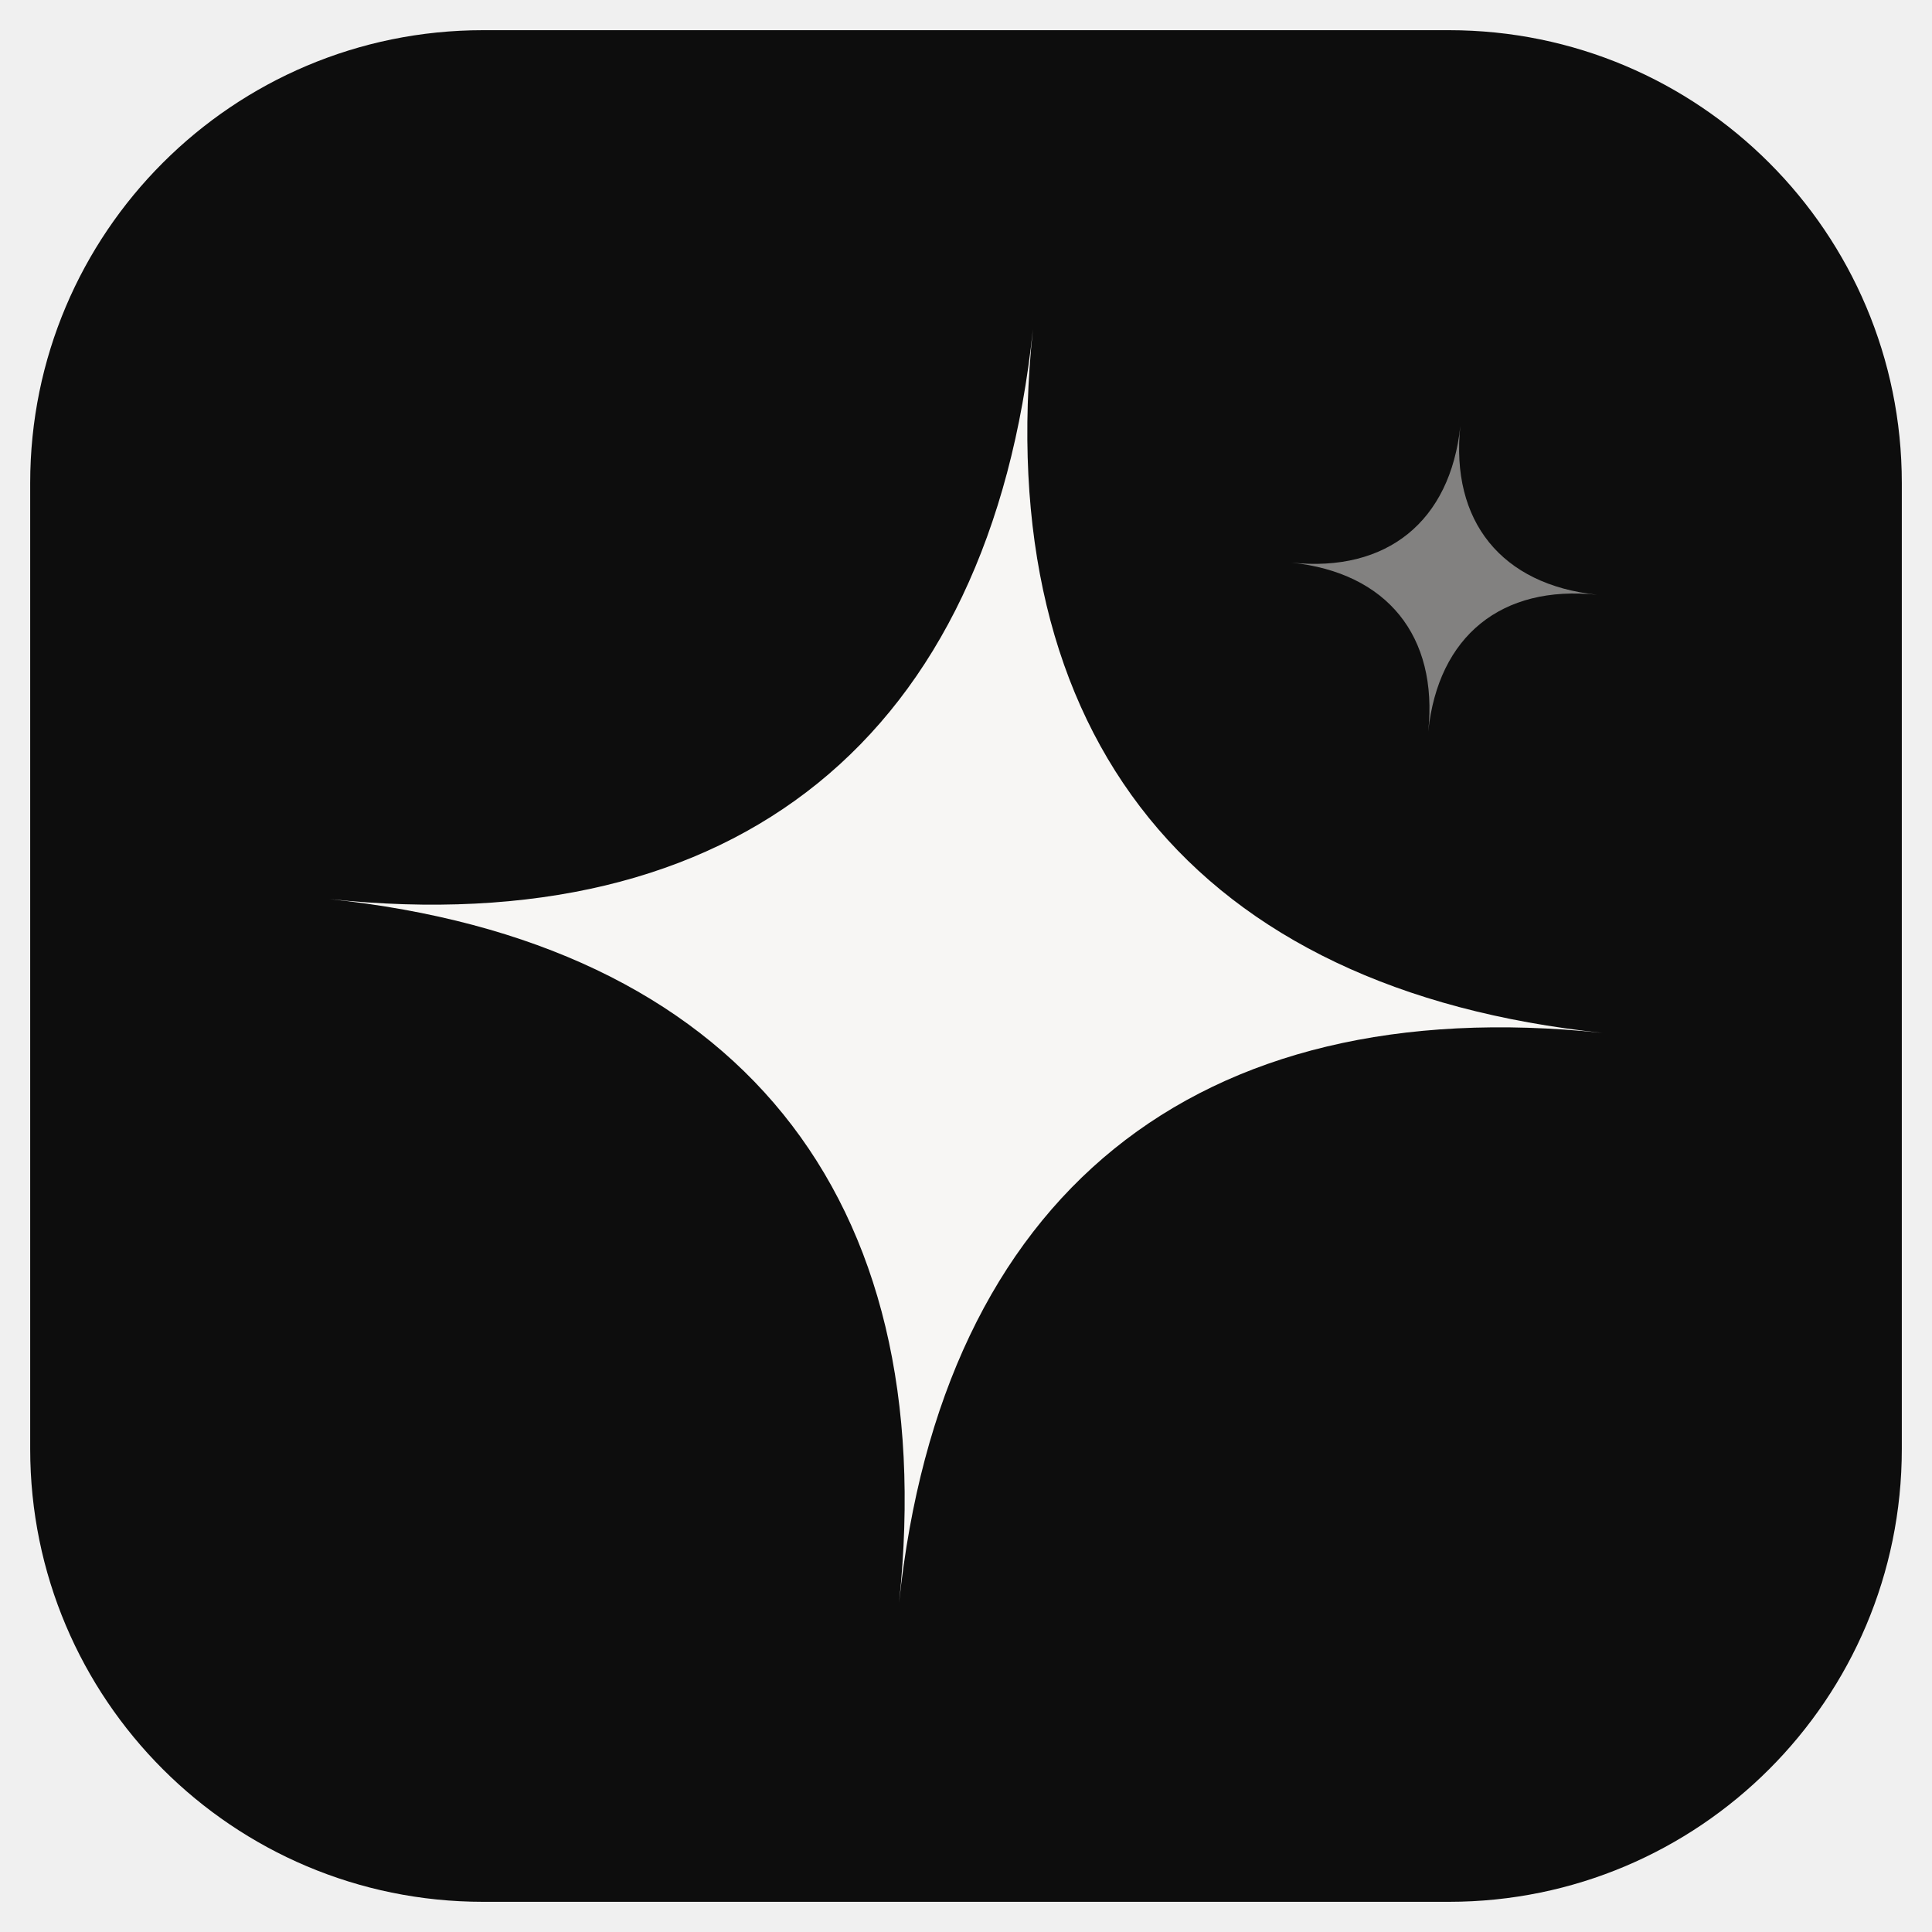
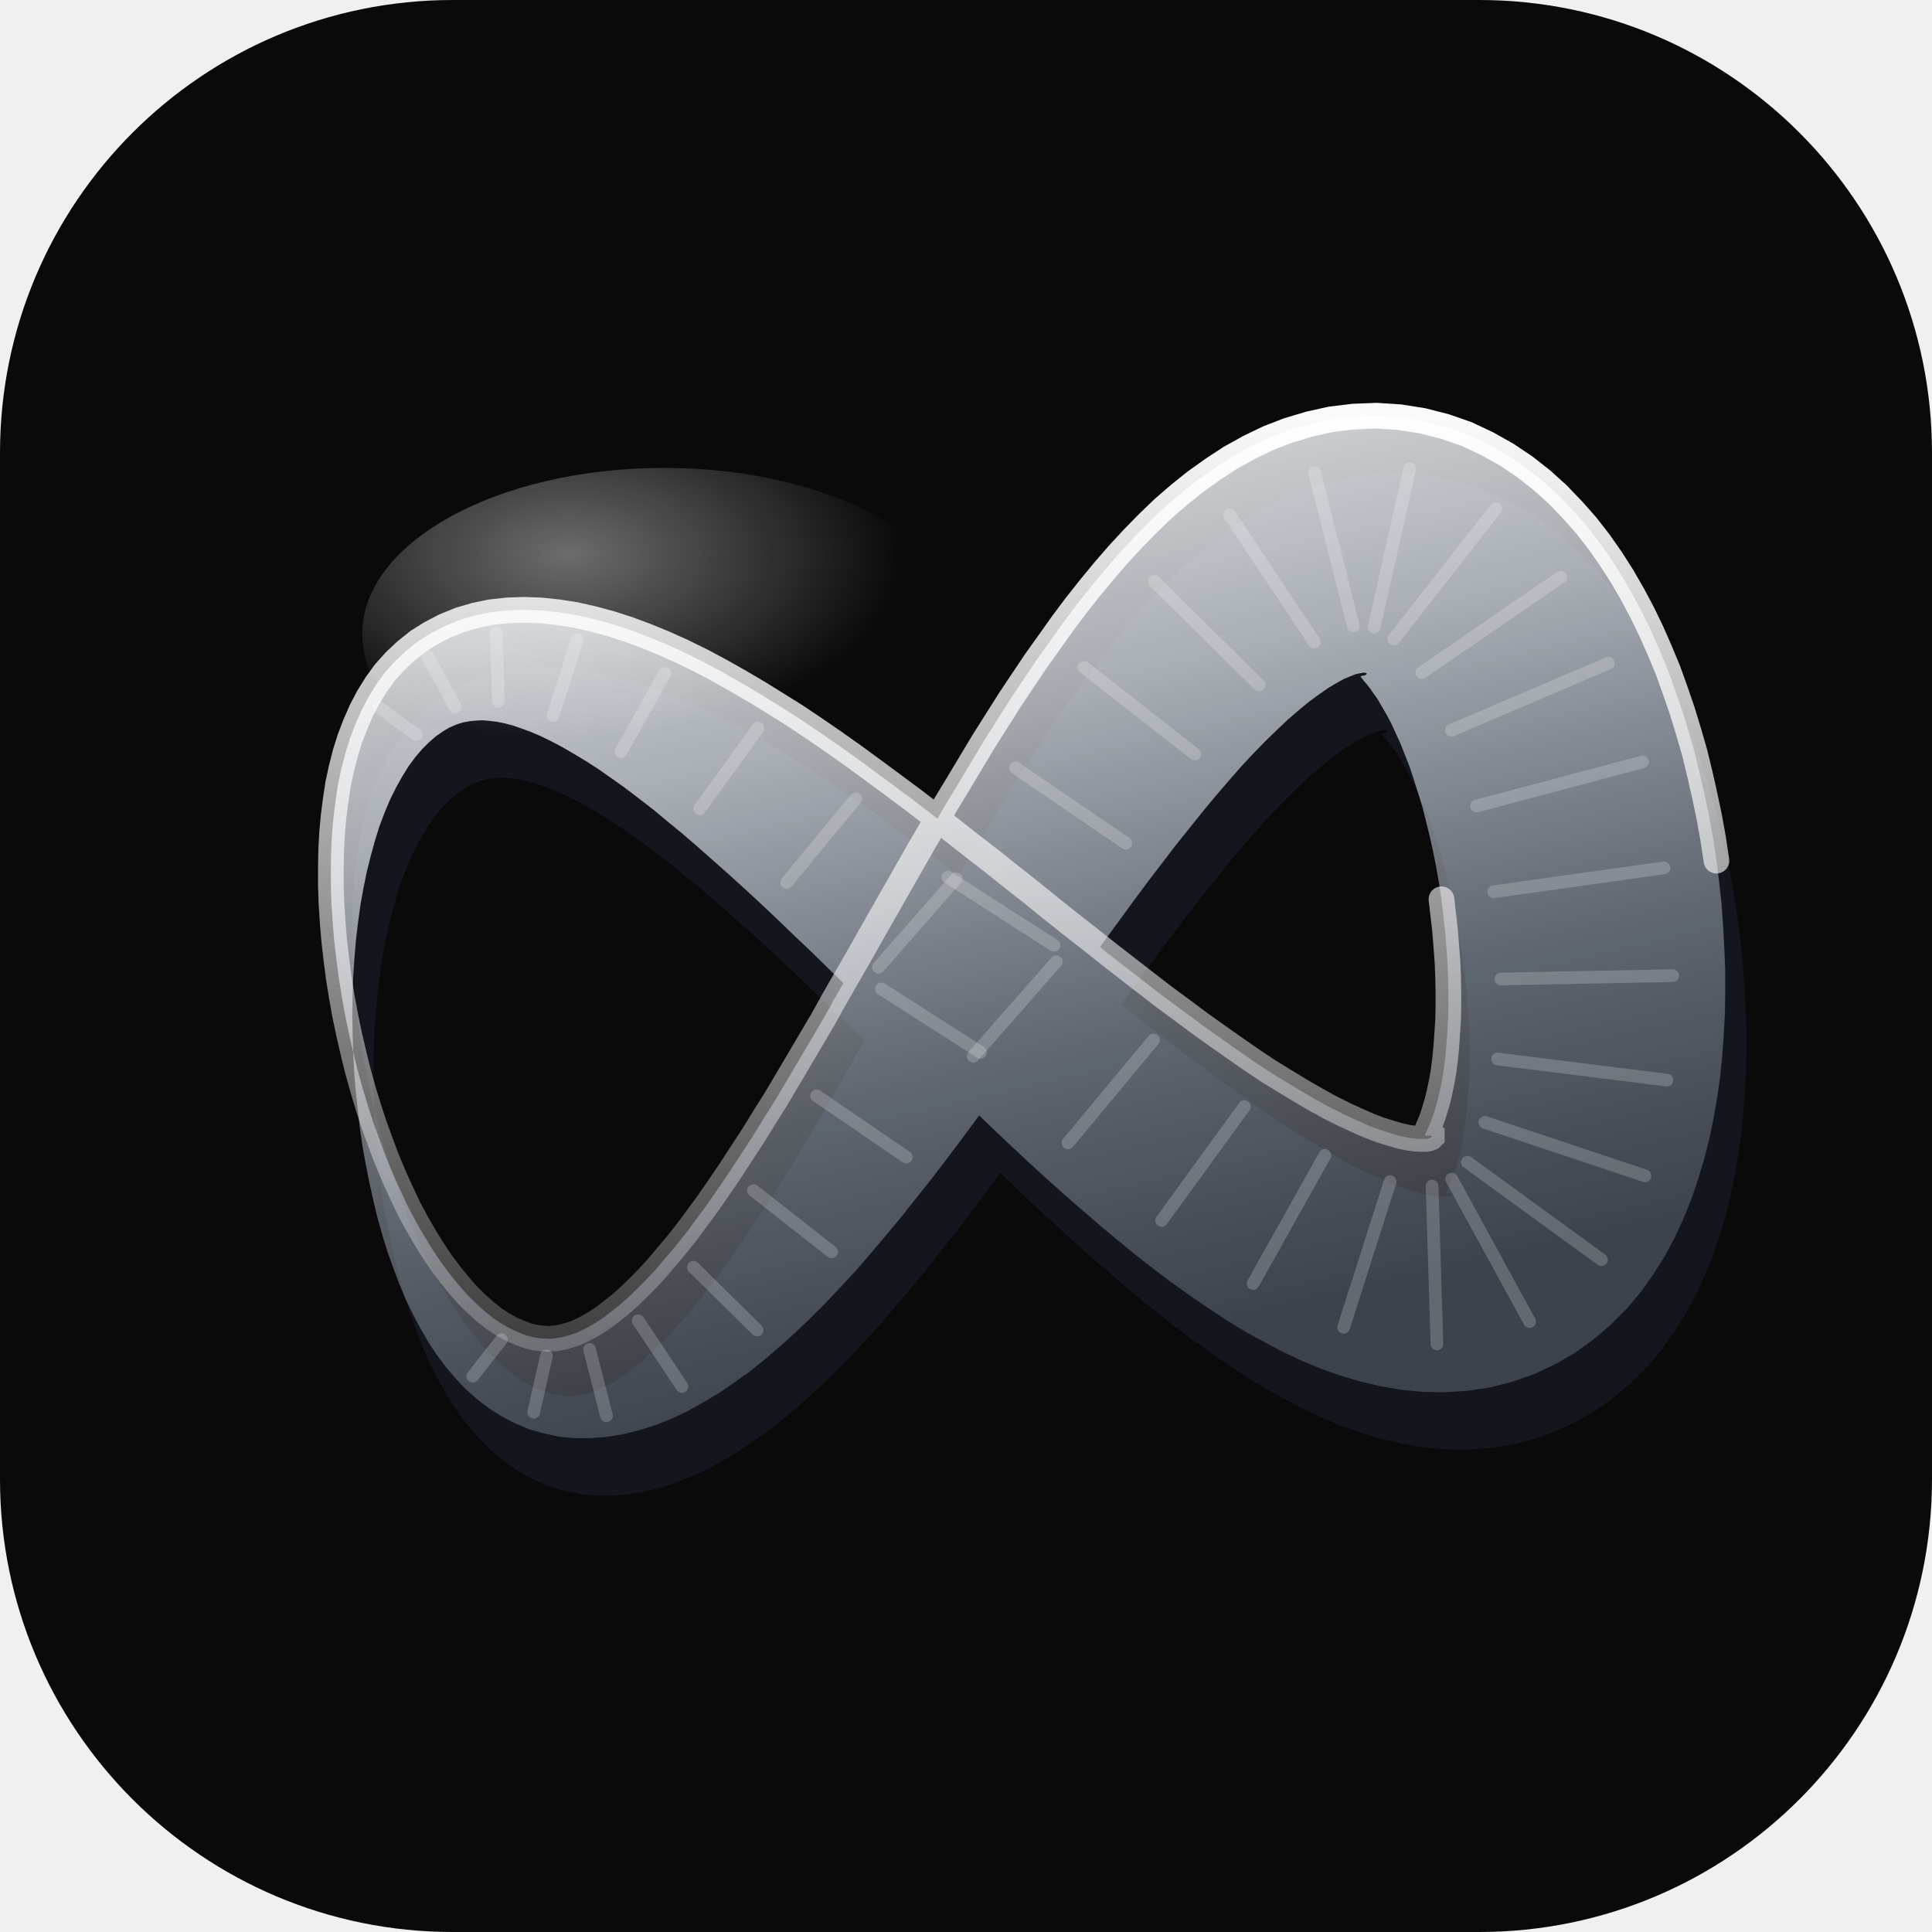
- <svg xmlns="http://www.w3.org/2000/svg" width="32" height="32" viewBox="0 0 32 32">
-   <rect x="0.5" y="0.5" width="31" height="31" rx="7.5" fill="#0d0d0d" />
-   <g transform="translate(16 16) scale(1.06) rotate(6)">
-     <g transform="translate(-12 -12)">
-       <path d="M12 2 C12 8.4 15.6 12 22 12 C15.6 12 12 15.6 12 22 C12 15.6 8.4 12 2 12 C8.4 12 12 8.4 12 2 Z" fill="#f7f6f4" />
-       <path d="M18.8 2.8 C18.8 4.3 19.7 5.2 21.2 5.2 C19.7 5.2 18.8 6.1 18.8 7.6 C18.8 6.1 17.9 5.2 16.4 5.2 C17.9 5.2 18.8 4.3 18.8 2.8 Z" fill="#f7f6f4" opacity="0.5" />
-     </g>
+ <svg xmlns="http://www.w3.org/2000/svg" width="64" height="64" viewBox="0 0 64 64">
+   <defs>
+     <linearGradient id="mobGlass" x1="0" y1="0" x2="0.32" y2="1">
+       <stop offset="0" stop-color="#ffffff" stop-opacity="0.97" />
+       <stop offset="0.4" stop-color="#e8eef5" stop-opacity="0.70" />
+       <stop offset="0.72" stop-color="#b9c4d2" stop-opacity="0.46" />
+       <stop offset="1" stop-color="#8c98a8" stop-opacity="0.34" />
+     </linearGradient>
+     <linearGradient id="mobRim" x1="0" y1="0" x2="0" y2="1">
+       <stop offset="0" stop-color="#ffffff" stop-opacity="0.98" />
+       <stop offset="1" stop-color="#ffffff" stop-opacity="0.22" />
+     </linearGradient>
+     <radialGradient id="mobSpec" cx="0.34" cy="0.26" r="0.55">
+       <stop offset="0" stop-color="#ffffff" stop-opacity="0.8" />
+       <stop offset="1" stop-color="#ffffff" stop-opacity="0" />
+     </radialGradient>
+   </defs>
+   <rect x="0" y="0" width="64" height="64" rx="15" fill="#0a0a0a" />
+   <path d="M57.56 30.41 L57.65 31.13 L48.51 32.21 L48.45 31.69ZM57.65 31.13 L57.73 31.86 L48.57 32.73 L48.51 32.21ZM57.73 31.86 L57.78 32.58 L48.61 33.24 L48.57 32.73ZM57.78 32.58 L57.82 33.31 L48.65 33.76 L48.61 33.24ZM57.82 33.31 L57.85 34.03 L48.67 34.26 L48.65 33.76ZM57.85 34.03 L57.85 34.75 L48.68 34.75 L48.67 34.26ZM57.85 34.75 L57.84 35.47 L48.68 35.24 L48.68 34.75ZM57.84 35.47 L57.80 36.18 L48.67 35.70 L48.68 35.24ZM57.80 36.18 L57.75 36.89 L48.64 36.15 L48.67 35.70ZM57.75 36.89 L57.68 37.59 L48.61 36.58 L48.64 36.15ZM57.68 37.59 L57.58 38.28 L48.57 36.99 L48.61 36.58ZM57.58 38.28 L57.46 38.97 L48.52 37.38 L48.57 36.99ZM57.46 38.97 L57.32 39.64 L48.46 37.73 L48.52 37.38ZM57.32 39.64 L57.15 40.31 L48.39 38.06 L48.46 37.73ZM57.15 40.31 L56.95 40.97 L48.32 38.36 L48.39 38.06ZM56.95 40.97 L56.73 41.62 L48.24 38.63 L48.32 38.36ZM56.73 41.62 L56.47 42.26 L48.17 38.86 L48.24 38.63ZM56.47 42.26 L56.18 42.89 L48.10 39.05 L48.17 38.86ZM56.18 42.89 L55.85 43.51 L48.03 39.21 L48.10 39.05ZM55.85 43.51 L55.47 44.11 L47.98 39.33 L48.03 39.21ZM55.47 44.11 L55.06 44.69 L47.94 39.42 L47.98 39.33ZM55.06 44.69 L54.59 45.25 L47.91 39.48 L47.94 39.42ZM54.59 45.25 L54.07 45.77 L47.91 39.51 L47.91 39.48ZM54.07 45.77 L53.50 46.26 L47.92 39.52 L47.91 39.51ZM53.50 46.26 L52.88 46.71 L47.95 39.52 L47.92 39.52ZM52.88 46.71 L52.22 47.09 L48.00 39.52 L47.95 39.52ZM52.22 47.09 L51.52 47.42 L48.05 39.52 L48.00 39.52ZM51.52 47.42 L50.80 47.67 L48.09 39.52 L48.05 39.52ZM50.80 47.67 L50.06 47.86 L48.13 39.54 L48.09 39.52ZM50.06 47.86 L49.32 47.97 L48.13 39.56 L48.13 39.54ZM49.32 47.97 L48.58 48.02 L48.11 39.58 L48.13 39.56ZM48.58 48.02 L47.85 48.01 L48.04 39.61 L48.11 39.58ZM47.85 48.01 L47.13 47.94 L47.94 39.63 L48.04 39.61ZM47.13 47.94 L46.43 47.82 L47.79 39.63 L47.94 39.63ZM46.43 47.82 L45.75 47.66 L47.59 39.62 L47.79 39.63ZM45.75 47.66 L45.08 47.46 L47.36 39.59 L47.59 39.62ZM45.08 47.46 L44.43 47.23 L47.08 39.53 L47.36 39.59ZM44.43 47.23 L43.79 46.96 L46.77 39.44 L47.08 39.53ZM43.79 46.96 L43.17 46.67 L46.42 39.33 L46.77 39.44ZM43.17 46.67 L42.55 46.34 L46.05 39.19 L46.42 39.33ZM42.55 46.34 L41.93 46.00 L45.64 39.01 L46.05 39.19ZM41.93 46.00 L41.33 45.63 L45.21 38.81 L45.64 39.01ZM41.33 45.63 L40.72 45.23 L44.75 38.58 L45.21 38.81ZM40.72 45.23 L40.12 44.82 L44.28 38.32 L44.75 38.58ZM40.12 44.82 L39.52 44.39 L43.78 38.03 L44.28 38.32ZM39.52 44.39 L38.92 43.94 L43.27 37.72 L43.78 38.03ZM38.92 43.94 L38.32 43.47 L42.73 37.39 L43.27 37.72ZM38.32 43.47 L37.72 42.98 L42.19 37.03 L42.73 37.39ZM37.72 42.98 L37.12 42.48 L41.63 36.64 L42.19 37.03ZM37.12 42.48 L36.52 41.96 L41.06 36.24 L41.63 36.64ZM36.52 41.96 L35.92 41.44 L40.47 35.82 L41.06 36.24ZM35.92 41.44 L35.32 40.90 L39.88 35.38 L40.47 35.82ZM35.32 40.90 L34.72 40.35 L39.27 34.93 L39.88 35.38ZM34.72 40.35 L34.12 39.79 L38.66 34.46 L39.27 34.93ZM34.12 39.79 L33.52 39.22 L38.04 33.98 L38.66 34.46ZM33.52 39.22 L32.93 38.65 L37.41 33.49 L38.04 33.98ZM32.93 38.65 L32.33 38.08 L36.78 32.99 L37.41 33.49ZM32.33 38.08 L31.73 37.50 L36.14 32.49 L36.78 32.99ZM31.73 37.50 L31.14 36.92 L35.50 31.98 L36.14 32.49ZM31.14 36.92 L30.54 36.34 L34.86 31.46 L35.50 31.98ZM30.54 36.34 L29.96 35.76 L34.21 30.95 L34.86 31.46ZM29.96 35.76 L29.37 35.18 L33.56 30.43 L34.21 30.95ZM29.37 35.18 L28.79 34.61 L32.90 29.92 L33.56 30.43ZM28.79 34.61 L28.21 34.05 L32.25 29.41 L32.90 29.92ZM28.21 34.05 L27.64 33.49 L31.60 28.90 L32.25 29.41ZM27.64 33.49 L27.07 32.95 L30.95 28.40 L31.60 28.90ZM27.07 32.95 L26.51 32.41 L30.29 27.91 L30.95 28.40ZM26.51 32.41 L25.96 31.89 L29.64 27.43 L30.29 27.91ZM25.96 31.89 L25.41 31.38 L29.00 26.96 L29.64 27.43ZM25.41 31.38 L24.87 30.89 L28.35 26.50 L29.00 26.96ZM24.87 30.89 L24.34 30.42 L27.71 26.06 L28.35 26.50ZM24.34 30.42 L23.82 29.96 L27.07 25.63 L27.71 26.06ZM23.82 29.96 L23.31 29.52 L26.43 25.23 L27.07 25.63ZM23.31 29.52 L22.81 29.11 L25.80 24.84 L26.43 25.23ZM22.81 29.11 L22.33 28.71 L25.17 24.47 L25.80 24.84ZM22.33 28.71 L21.85 28.34 L24.55 24.12 L25.17 24.47ZM21.85 28.34 L21.39 27.99 L23.93 23.79 L24.55 24.12ZM21.39 27.99 L20.94 27.67 L23.32 23.49 L23.93 23.79ZM20.94 27.67 L20.51 27.37 L22.72 23.22 L23.32 23.49ZM20.51 27.37 L20.09 27.10 L22.11 22.97 L22.72 23.22ZM20.09 27.10 L19.69 26.86 L21.52 22.75 L22.11 22.97ZM19.69 26.86 L19.31 26.64 L20.93 22.56 L21.52 22.75ZM19.31 26.64 L18.95 26.45 L20.34 22.40 L20.93 22.56ZM18.95 26.45 L18.60 26.28 L19.76 22.27 L20.34 22.40ZM18.60 26.28 L18.27 26.14 L19.18 22.18 L19.76 22.27ZM18.27 26.14 L17.97 26.03 L18.61 22.12 L19.18 22.18ZM17.97 26.03 L17.68 25.93 L18.05 22.10 L18.61 22.12ZM17.68 25.93 L17.41 25.86 L17.50 22.12 L18.05 22.10ZM17.41 25.86 L17.16 25.81 L16.96 22.18 L17.50 22.12ZM17.16 25.81 L16.92 25.78 L16.43 22.29 L16.96 22.18ZM16.92 25.78 L16.69 25.76 L15.92 22.44 L16.43 22.29ZM16.69 25.76 L16.47 25.77 L15.43 22.64 L15.92 22.44ZM16.47 25.77 L16.26 25.79 L14.97 22.88 L15.43 22.64ZM16.26 25.79 L16.04 25.83 L14.54 23.15 L14.97 22.88ZM16.04 25.83 L15.82 25.90 L14.14 23.47 L14.54 23.15ZM15.82 25.90 L15.59 26.00 L13.78 23.81 L14.14 23.47ZM15.59 26.00 L15.37 26.13 L13.45 24.18 L13.78 23.81ZM15.37 26.13 L15.14 26.29 L13.16 24.58 L13.45 24.18ZM15.14 26.29 L14.91 26.49 L12.90 25.00 L13.16 24.58ZM14.91 26.49 L14.68 26.72 L12.67 25.44 L12.90 25.00ZM14.68 26.72 L14.45 26.99 L12.47 25.90 L12.67 25.44ZM14.45 26.99 L14.23 27.29 L12.29 26.37 L12.47 25.90ZM14.23 27.29 L14.02 27.63 L12.14 26.85 L12.29 26.37ZM14.02 27.63 L13.82 27.99 L12.01 27.36 L12.14 26.85ZM13.82 27.99 L13.62 28.39 L11.90 27.87 L12.01 27.36ZM13.62 28.39 L13.44 28.82 L11.82 28.40 L11.90 27.87ZM13.44 28.82 L13.27 29.27 L11.75 28.95 L11.82 28.40ZM13.27 29.27 L13.12 29.75 L11.70 29.50 L11.75 28.95ZM13.12 29.75 L12.98 30.26 L11.67 30.07 L11.70 29.50ZM12.98 30.26 L12.85 30.78 L11.66 30.65 L11.67 30.07ZM12.85 30.78 L12.74 31.32 L11.66 31.24 L11.66 30.65ZM12.74 31.32 L12.64 31.88 L11.68 31.83 L11.66 31.24ZM12.64 31.88 L12.56 32.46 L11.72 32.44 L11.68 31.83ZM12.56 32.46 L12.49 33.05 L11.77 33.05 L11.72 32.44ZM12.49 33.05 L12.44 33.65 L11.84 33.66 L11.77 33.05ZM12.44 33.65 L12.40 34.26 L11.92 34.28 L11.84 33.66ZM12.40 34.26 L12.38 34.87 L12.02 34.90 L11.92 34.28ZM12.38 34.87 L12.37 35.50 L12.13 35.52 L12.02 34.90ZM12.37 35.50 L12.38 36.12 L12.26 36.14 L12.13 35.52ZM12.38 36.12 L12.40 36.75 L12.40 36.75 L12.26 36.14ZM12.40 36.75 L12.55 37.36 L12.43 37.38 L12.40 36.75ZM12.55 37.36 L12.72 37.97 L12.48 38.01 L12.43 37.38ZM12.72 37.97 L12.90 38.57 L12.55 38.64 L12.48 38.01ZM12.90 38.57 L13.09 39.15 L12.62 39.26 L12.55 38.64ZM13.09 39.15 L13.30 39.73 L12.71 39.88 L12.62 39.26ZM13.30 39.73 L13.51 40.29 L12.82 40.49 L12.71 39.88ZM13.51 40.29 L13.74 40.84 L12.94 41.09 L12.82 40.49ZM13.74 40.84 L13.98 41.37 L13.07 41.68 L12.94 41.09ZM13.98 41.37 L14.22 41.88 L13.21 42.26 L13.07 41.68ZM14.22 41.88 L14.48 42.37 L13.37 42.83 L13.21 42.26ZM14.48 42.37 L14.75 42.84 L13.54 43.38 L13.37 42.83ZM14.75 42.84 L15.02 43.28 L13.73 43.91 L13.54 43.38ZM15.02 43.28 L15.30 43.70 L13.93 44.44 L13.73 43.91ZM15.30 43.70 L15.59 44.09 L14.14 44.94 L13.93 44.44ZM15.59 44.09 L15.88 44.45 L14.37 45.42 L14.14 44.94ZM15.88 44.45 L16.17 44.78 L14.62 45.89 L14.37 45.42ZM16.17 44.78 L16.47 45.08 L14.88 46.34 L14.62 45.89ZM16.47 45.08 L16.77 45.35 L15.16 46.77 L14.88 46.34ZM16.77 45.35 L17.06 45.58 L15.46 47.17 L15.16 46.77ZM17.06 45.58 L17.35 45.77 L15.78 47.55 L15.46 47.17ZM17.35 45.77 L17.64 45.93 L16.12 47.91 L15.78 47.55ZM17.64 45.93 L17.91 46.05 L16.49 48.24 L16.12 47.91ZM17.91 46.05 L18.18 46.15 L16.88 48.54 L16.49 48.24ZM18.18 46.15 L18.43 46.21 L17.30 48.81 L16.88 48.54ZM18.43 46.21 L18.68 46.24 L17.74 49.04 L17.30 48.81ZM18.68 46.24 L18.91 46.25 L18.21 49.24 L17.74 49.04ZM18.91 46.25 L19.13 46.23 L18.70 49.38 L18.21 49.24ZM19.13 46.23 L19.34 46.19 L19.21 49.49 L18.70 49.38ZM19.34 46.19 L19.56 46.13 L19.73 49.54 L19.21 49.49ZM19.56 46.13 L19.77 46.06 L20.26 49.54 L19.73 49.54ZM19.77 46.06 L19.99 45.96 L20.80 49.50 L20.26 49.54ZM19.99 45.96 L20.22 45.84 L21.34 49.41 L20.80 49.50ZM20.22 45.84 L20.46 45.70 L21.87 49.28 L21.34 49.41ZM20.46 45.70 L20.71 45.53 L22.41 49.11 L21.87 49.28ZM20.71 45.53 L20.97 45.33 L22.94 48.90 L22.41 49.11ZM20.97 45.33 L21.25 45.11 L23.47 48.65 L22.94 48.90ZM21.25 45.11 L21.53 44.86 L23.99 48.36 L23.47 48.65ZM21.53 44.86 L21.83 44.57 L24.51 48.05 L23.99 48.36ZM21.83 44.57 L22.14 44.26 L25.02 47.70 L24.51 48.05ZM22.14 44.26 L22.46 43.91 L25.54 47.33 L25.02 47.70ZM22.46 43.91 L22.78 43.53 L26.05 46.92 L25.54 47.33ZM22.78 43.53 L23.12 43.13 L26.55 46.49 L26.05 46.92ZM23.12 43.13 L23.46 42.70 L27.06 46.03 L26.55 46.49ZM23.46 42.70 L23.80 42.24 L27.56 45.55 L27.06 46.03ZM23.80 42.24 L24.16 41.75 L28.07 45.04 L27.56 45.55ZM24.16 41.75 L24.52 41.23 L28.57 44.51 L28.07 45.04ZM24.52 41.23 L24.88 40.70 L29.07 43.97 L28.57 44.51ZM24.88 40.70 L25.25 40.13 L29.56 43.40 L29.07 43.97ZM25.25 40.13 L25.63 39.55 L30.06 42.81 L29.56 43.40ZM25.63 39.55 L26.00 38.95 L30.56 42.21 L30.06 42.81ZM26.00 38.95 L26.39 38.33 L31.05 41.59 L30.56 42.21ZM26.39 38.33 L26.77 37.69 L31.55 40.96 L31.05 41.59ZM26.77 37.69 L27.16 37.03 L32.04 40.32 L31.55 40.96ZM27.16 37.03 L27.55 36.37 L32.53 39.67 L32.04 40.32ZM27.55 36.37 L27.95 35.69 L33.02 39.01 L32.53 39.67ZM27.95 35.69 L28.34 34.99 L33.51 38.34 L33.02 39.01ZM28.34 34.99 L28.74 34.29 L33.99 37.67 L33.51 38.34ZM28.74 34.29 L29.15 33.58 L34.48 37.00 L33.99 37.67ZM29.15 33.58 L29.55 32.87 L34.96 36.32 L34.48 37.00ZM29.55 32.87 L29.96 32.15 L35.44 35.65 L34.96 36.32ZM29.96 32.15 L30.37 31.43 L35.92 34.98 L35.44 35.65ZM30.37 31.43 L30.78 30.71 L36.40 34.31 L35.92 34.98ZM30.78 30.71 L31.19 29.99 L36.87 33.65 L36.40 34.31ZM31.19 29.99 L31.61 29.27 L37.34 32.99 L36.87 33.65ZM31.61 29.27 L32.02 28.56 L37.81 32.35 L37.34 32.99ZM32.02 28.56 L32.45 27.85 L38.27 31.72 L37.81 32.35ZM32.45 27.85 L32.87 27.15 L38.73 31.10 L38.27 31.72ZM32.87 27.15 L33.29 26.45 L39.19 30.50 L38.73 31.10ZM33.29 26.45 L33.72 25.77 L39.64 29.91 L39.19 30.50ZM33.72 25.77 L34.15 25.09 L40.09 29.35 L39.64 29.91ZM34.15 25.09 L34.59 24.43 L40.53 28.80 L40.09 29.35ZM34.59 24.43 L35.02 23.79 L40.96 28.28 L40.53 28.80ZM35.02 23.79 L35.47 23.16 L41.39 27.78 L40.96 28.28ZM35.47 23.16 L35.91 22.54 L41.80 27.31 L41.39 27.78ZM35.91 22.54 L36.36 21.94 L42.21 26.87 L41.80 27.31ZM36.36 21.94 L36.82 21.36 L42.61 26.46 L42.21 26.87ZM36.82 21.36 L37.29 20.79 L43.00 26.08 L42.61 26.46ZM37.29 20.79 L37.76 20.25 L43.37 25.73 L43.00 26.08ZM37.76 20.25 L38.24 19.73 L43.73 25.42 L43.37 25.73ZM38.24 19.73 L38.74 19.22 L44.07 25.14 L43.73 25.42ZM38.74 19.22 L39.24 18.74 L44.40 24.90 L44.07 25.14ZM39.24 18.74 L39.76 18.29 L44.70 24.69 L44.40 24.90ZM39.76 18.29 L40.31 17.85 L44.97 24.53 L44.70 24.69ZM40.31 17.85 L40.87 17.45 L45.22 24.39 L44.97 24.53ZM40.87 17.45 L41.45 17.07 L45.44 24.30 L45.22 24.39ZM41.45 17.07 L42.06 16.73 L45.62 24.23 L45.44 24.30ZM42.06 16.73 L42.70 16.42 L45.77 24.20 L45.62 24.23ZM42.70 16.42 L43.37 16.16 L45.88 24.18 L45.77 24.20ZM43.37 16.16 L44.07 15.95 L45.94 24.19 L45.88 24.18ZM44.07 15.95 L44.79 15.79 L45.98 24.21 L45.94 24.19ZM44.79 15.79 L45.54 15.70 L45.97 24.23 L45.98 24.21ZM45.54 15.70 L46.30 15.67 L45.95 24.25 L45.97 24.23ZM46.30 15.67 L47.07 15.72 L45.91 24.27 L45.95 24.25ZM47.07 15.72 L47.83 15.84 L45.86 24.28 L45.91 24.27ZM47.83 15.84 L48.57 16.03 L45.81 24.29 L45.86 24.28ZM48.57 16.03 L49.29 16.28 L45.78 24.30 L45.81 24.29ZM49.29 16.28 L49.97 16.60 L45.77 24.31 L45.78 24.30ZM49.97 16.60 L50.61 16.96 L45.79 24.34 L45.77 24.31ZM50.61 16.96 L51.22 17.37 L45.83 24.39 L45.79 24.34ZM51.22 17.37 L51.78 17.81 L45.89 24.47 L45.83 24.39ZM51.78 17.81 L52.30 18.28 L45.98 24.57 L45.89 24.47ZM52.30 18.28 L52.79 18.79 L46.08 24.70 L45.98 24.57ZM52.79 18.79 L53.25 19.31 L46.20 24.87 L46.08 24.70ZM53.25 19.31 L53.67 19.85 L46.34 25.07 L46.20 24.87ZM53.67 19.85 L54.07 20.42 L46.48 25.31 L46.34 25.07ZM54.07 20.42 L54.44 21.00 L46.63 25.57 L46.48 25.31ZM54.44 21.00 L54.78 21.59 L46.79 25.87 L46.63 25.57ZM54.78 21.59 L55.11 22.21 L46.94 26.20 L46.79 25.87ZM55.11 22.21 L55.41 22.83 L47.10 26.55 L46.94 26.20ZM55.41 22.83 L55.69 23.47 L47.25 26.93 L47.10 26.55ZM55.69 23.47 L55.96 24.12 L47.41 27.34 L47.25 26.93ZM55.96 24.12 L56.20 24.79 L47.55 27.77 L47.41 27.34ZM56.20 24.79 L56.43 25.46 L47.69 28.21 L47.55 27.77ZM56.43 25.46 L56.64 26.15 L47.83 28.67 L47.69 28.21ZM56.64 26.15 L56.84 26.84 L47.95 29.15 L47.83 28.67ZM56.84 26.84 L57.01 27.54 L48.07 29.64 L47.95 29.15ZM57.01 27.54 L57.17 28.25 L48.18 30.14 L48.07 29.64ZM57.17 28.25 L57.32 28.96 L48.28 30.65 L48.18 30.14ZM57.32 28.96 L57.45 29.68 L48.37 31.17 L48.28 30.65ZM57.45 29.68 L57.56 30.41 L48.45 31.69 L48.37 31.17Z" fill="#1c2430" fill-opacity="0.5" fill-rule="nonzero" />
+   <path d="M56.86 28.51 L56.95 29.23 L47.81 30.31 L47.75 29.79ZM56.95 29.23 L57.03 29.96 L47.87 30.83 L47.81 30.31ZM57.03 29.96 L57.08 30.68 L47.91 31.34 L47.87 30.83ZM57.08 30.68 L57.12 31.41 L47.95 31.86 L47.91 31.34ZM57.12 31.41 L57.15 32.13 L47.97 32.36 L47.95 31.86ZM57.15 32.13 L57.15 32.85 L47.98 32.85 L47.97 32.36ZM57.15 32.85 L57.14 33.57 L47.98 33.34 L47.98 32.85ZM57.14 33.57 L57.10 34.28 L47.97 33.80 L47.98 33.34ZM57.10 34.28 L57.05 34.99 L47.94 34.25 L47.97 33.80ZM57.05 34.99 L56.98 35.69 L47.91 34.68 L47.94 34.25ZM56.98 35.69 L56.88 36.38 L47.87 35.09 L47.91 34.68ZM56.88 36.38 L56.76 37.07 L47.82 35.48 L47.87 35.09ZM56.76 37.07 L56.62 37.74 L47.76 35.83 L47.82 35.48ZM56.62 37.74 L56.45 38.41 L47.69 36.16 L47.76 35.83ZM56.45 38.41 L56.25 39.07 L47.62 36.46 L47.69 36.16ZM56.25 39.07 L56.03 39.72 L47.54 36.73 L47.62 36.46ZM56.03 39.72 L55.77 40.36 L47.47 36.96 L47.54 36.73ZM55.77 40.36 L55.48 40.99 L47.40 37.15 L47.47 36.96ZM55.48 40.99 L55.15 41.61 L47.33 37.31 L47.40 37.15ZM55.15 41.61 L54.77 42.21 L47.28 37.43 L47.33 37.31ZM54.77 42.21 L54.36 42.79 L47.24 37.52 L47.28 37.43ZM54.36 42.79 L53.89 43.35 L47.21 37.58 L47.24 37.52ZM53.89 43.35 L53.37 43.87 L47.21 37.61 L47.21 37.58ZM53.37 43.87 L52.80 44.36 L47.22 37.62 L47.21 37.61ZM52.80 44.36 L52.18 44.81 L47.25 37.62 L47.22 37.62ZM52.18 44.81 L51.52 45.19 L47.30 37.62 L47.25 37.62ZM51.52 45.19 L50.82 45.52 L47.35 37.62 L47.30 37.62ZM50.82 45.52 L50.10 45.77 L47.39 37.62 L47.35 37.62ZM50.10 45.77 L49.36 45.96 L47.43 37.64 L47.39 37.62ZM49.36 45.96 L48.62 46.07 L47.43 37.66 L47.43 37.64ZM48.62 46.07 L47.88 46.12 L47.41 37.68 L47.43 37.66ZM47.88 46.12 L47.15 46.11 L47.34 37.71 L47.41 37.68ZM47.15 46.11 L46.43 46.04 L47.24 37.73 L47.34 37.71ZM46.43 46.04 L45.73 45.92 L47.09 37.73 L47.24 37.73ZM45.73 45.92 L45.05 45.76 L46.89 37.72 L47.09 37.73ZM45.05 45.76 L44.38 45.56 L46.66 37.69 L46.89 37.72ZM44.38 45.56 L43.73 45.33 L46.38 37.63 L46.66 37.69ZM43.73 45.33 L43.09 45.06 L46.07 37.54 L46.38 37.63ZM43.09 45.06 L42.47 44.77 L45.72 37.43 L46.07 37.54ZM42.47 44.77 L41.85 44.44 L45.35 37.29 L45.72 37.43ZM41.85 44.44 L41.23 44.10 L44.94 37.11 L45.35 37.29ZM41.23 44.10 L40.63 43.73 L44.51 36.91 L44.94 37.11ZM40.63 43.73 L40.02 43.33 L44.05 36.68 L44.51 36.91ZM40.02 43.33 L39.42 42.92 L43.58 36.42 L44.05 36.68ZM39.42 42.92 L38.82 42.49 L43.08 36.13 L43.58 36.42ZM38.82 42.49 L38.22 42.04 L42.57 35.82 L43.08 36.13ZM38.22 42.04 L37.62 41.57 L42.03 35.49 L42.57 35.82ZM37.62 41.57 L37.02 41.08 L41.49 35.13 L42.03 35.49ZM37.02 41.08 L36.42 40.58 L40.93 34.74 L41.49 35.13ZM36.42 40.58 L35.82 40.06 L40.36 34.34 L40.93 34.74ZM35.82 40.06 L35.22 39.54 L39.77 33.92 L40.36 34.34ZM35.22 39.54 L34.62 39.00 L39.18 33.48 L39.77 33.92ZM34.62 39.00 L34.02 38.45 L38.57 33.03 L39.18 33.48ZM34.02 38.45 L33.42 37.89 L37.96 32.56 L38.57 33.03ZM33.42 37.89 L32.82 37.32 L37.34 32.08 L37.96 32.56ZM32.82 37.32 L32.23 36.75 L36.71 31.59 L37.34 32.08ZM32.23 36.75 L31.63 36.18 L36.08 31.09 L36.71 31.59ZM31.63 36.18 L31.03 35.60 L35.44 30.59 L36.08 31.09ZM31.03 35.60 L30.44 35.02 L34.80 30.08 L35.44 30.59ZM30.44 35.02 L29.84 34.44 L34.16 29.56 L34.80 30.08ZM29.84 34.44 L29.26 33.86 L33.51 29.05 L34.16 29.56ZM29.26 33.86 L28.67 33.28 L32.86 28.53 L33.51 29.05ZM28.67 33.28 L28.09 32.71 L32.20 28.02 L32.86 28.53ZM28.09 32.71 L27.51 32.15 L31.55 27.51 L32.20 28.02ZM27.51 32.15 L26.94 31.59 L30.90 27.00 L31.55 27.51ZM26.94 31.59 L26.37 31.05 L30.25 26.50 L30.90 27.00ZM26.37 31.05 L25.81 30.51 L29.59 26.01 L30.25 26.50ZM25.81 30.51 L25.26 29.99 L28.94 25.53 L29.59 26.01ZM25.26 29.99 L24.71 29.48 L28.30 25.06 L28.94 25.53ZM24.71 29.48 L24.17 28.99 L27.65 24.60 L28.30 25.06ZM24.17 28.99 L23.64 28.52 L27.01 24.16 L27.65 24.60ZM23.64 28.52 L23.12 28.06 L26.37 23.73 L27.01 24.16ZM23.12 28.06 L22.61 27.62 L25.73 23.33 L26.37 23.73ZM22.61 27.62 L22.11 27.21 L25.10 22.94 L25.73 23.33ZM22.11 27.21 L21.63 26.81 L24.47 22.57 L25.10 22.94ZM21.63 26.81 L21.15 26.44 L23.85 22.22 L24.47 22.57ZM21.15 26.44 L20.69 26.09 L23.23 21.89 L23.85 22.22ZM20.69 26.09 L20.24 25.77 L22.62 21.59 L23.23 21.89ZM20.24 25.77 L19.81 25.47 L22.02 21.32 L22.62 21.59ZM19.81 25.47 L19.39 25.20 L21.41 21.07 L22.02 21.32ZM19.39 25.20 L18.99 24.96 L20.82 20.85 L21.41 21.07ZM18.99 24.96 L18.61 24.74 L20.23 20.66 L20.82 20.85ZM18.61 24.74 L18.25 24.55 L19.64 20.50 L20.23 20.66ZM18.25 24.55 L17.90 24.38 L19.06 20.37 L19.64 20.50ZM17.90 24.38 L17.57 24.24 L18.48 20.28 L19.06 20.37ZM17.57 24.24 L17.27 24.13 L17.91 20.22 L18.48 20.28ZM17.27 24.13 L16.98 24.03 L17.35 20.20 L17.91 20.22ZM16.98 24.03 L16.71 23.96 L16.80 20.22 L17.35 20.20ZM16.71 23.96 L16.46 23.91 L16.26 20.28 L16.80 20.22ZM16.46 23.91 L16.22 23.88 L15.73 20.39 L16.26 20.28ZM16.22 23.88 L15.99 23.86 L15.22 20.54 L15.73 20.39ZM15.99 23.86 L15.77 23.87 L14.73 20.74 L15.22 20.54ZM15.77 23.87 L15.56 23.89 L14.27 20.98 L14.73 20.74ZM15.56 23.89 L15.34 23.93 L13.84 21.25 L14.27 20.98ZM15.34 23.93 L15.12 24.00 L13.44 21.57 L13.84 21.25ZM15.12 24.00 L14.89 24.10 L13.08 21.91 L13.44 21.57ZM14.89 24.10 L14.67 24.23 L12.75 22.28 L13.08 21.91ZM14.67 24.23 L14.44 24.39 L12.46 22.68 L12.75 22.28ZM14.44 24.39 L14.21 24.59 L12.20 23.10 L12.46 22.68ZM14.21 24.59 L13.98 24.82 L11.97 23.54 L12.20 23.10ZM13.98 24.82 L13.75 25.09 L11.77 24.00 L11.97 23.54ZM13.75 25.09 L13.53 25.39 L11.59 24.47 L11.77 24.00ZM13.53 25.39 L13.32 25.73 L11.44 24.95 L11.59 24.47ZM13.32 25.73 L13.12 26.09 L11.31 25.46 L11.44 24.95ZM13.12 26.09 L12.92 26.49 L11.20 25.97 L11.31 25.46ZM12.92 26.49 L12.74 26.92 L11.12 26.50 L11.20 25.97ZM12.74 26.92 L12.57 27.37 L11.05 27.05 L11.12 26.50ZM12.57 27.37 L12.42 27.85 L11.00 27.60 L11.05 27.05ZM12.42 27.85 L12.28 28.36 L10.97 28.17 L11.00 27.60ZM12.28 28.36 L12.15 28.88 L10.96 28.75 L10.97 28.17ZM12.15 28.88 L12.04 29.42 L10.96 29.34 L10.96 28.75ZM12.04 29.42 L11.94 29.98 L10.98 29.93 L10.96 29.34ZM11.94 29.98 L11.86 30.56 L11.02 30.54 L10.98 29.93ZM11.86 30.56 L11.79 31.15 L11.07 31.15 L11.02 30.54ZM11.79 31.15 L11.74 31.75 L11.14 31.76 L11.07 31.15ZM11.74 31.75 L11.70 32.36 L11.22 32.38 L11.14 31.76ZM11.70 32.36 L11.68 32.97 L11.32 33.00 L11.22 32.38ZM11.68 32.97 L11.67 33.60 L11.43 33.62 L11.32 33.00ZM11.67 33.60 L11.68 34.22 L11.56 34.24 L11.43 33.62ZM11.68 34.22 L11.70 34.85 L11.70 34.85 L11.56 34.24ZM11.70 34.85 L11.85 35.46 L11.73 35.48 L11.70 34.85ZM11.85 35.46 L12.02 36.07 L11.78 36.11 L11.73 35.48ZM12.02 36.07 L12.20 36.67 L11.85 36.74 L11.78 36.11ZM12.20 36.67 L12.39 37.25 L11.92 37.36 L11.85 36.74ZM12.39 37.25 L12.60 37.83 L12.01 37.98 L11.92 37.36ZM12.60 37.83 L12.81 38.39 L12.12 38.59 L12.01 37.98ZM12.81 38.39 L13.04 38.94 L12.24 39.19 L12.12 38.59ZM13.04 38.94 L13.28 39.47 L12.37 39.78 L12.24 39.19ZM13.28 39.47 L13.52 39.98 L12.51 40.36 L12.37 39.78ZM13.52 39.98 L13.78 40.47 L12.67 40.93 L12.51 40.36ZM13.78 40.47 L14.05 40.94 L12.84 41.48 L12.67 40.93ZM14.05 40.94 L14.32 41.38 L13.03 42.01 L12.84 41.48ZM14.32 41.38 L14.60 41.80 L13.23 42.54 L13.03 42.01ZM14.60 41.80 L14.89 42.19 L13.44 43.04 L13.23 42.54ZM14.89 42.19 L15.18 42.55 L13.67 43.52 L13.44 43.04ZM15.18 42.55 L15.47 42.88 L13.92 43.99 L13.67 43.52ZM15.47 42.88 L15.77 43.18 L14.18 44.44 L13.92 43.99ZM15.77 43.18 L16.07 43.45 L14.46 44.87 L14.18 44.44ZM16.07 43.45 L16.36 43.68 L14.76 45.27 L14.46 44.87ZM16.36 43.68 L16.65 43.87 L15.08 45.65 L14.76 45.27ZM16.65 43.87 L16.94 44.03 L15.42 46.01 L15.08 45.65ZM16.94 44.03 L17.21 44.15 L15.79 46.34 L15.42 46.01ZM17.21 44.15 L17.48 44.25 L16.18 46.64 L15.79 46.34ZM17.48 44.25 L17.73 44.31 L16.60 46.91 L16.18 46.64ZM17.73 44.31 L17.98 44.34 L17.04 47.14 L16.60 46.91ZM17.98 44.34 L18.21 44.35 L17.51 47.34 L17.04 47.14ZM18.21 44.35 L18.43 44.33 L18.00 47.48 L17.51 47.34ZM18.43 44.33 L18.64 44.29 L18.51 47.59 L18.00 47.48ZM18.64 44.29 L18.86 44.23 L19.03 47.64 L18.51 47.59ZM18.86 44.23 L19.07 44.16 L19.56 47.64 L19.03 47.64ZM19.07 44.16 L19.29 44.06 L20.10 47.60 L19.56 47.64ZM19.29 44.06 L19.52 43.94 L20.64 47.51 L20.10 47.60ZM19.52 43.94 L19.76 43.80 L21.17 47.38 L20.64 47.51ZM19.76 43.80 L20.01 43.63 L21.71 47.21 L21.17 47.38ZM20.01 43.63 L20.27 43.43 L22.24 47.00 L21.71 47.21ZM20.27 43.43 L20.55 43.21 L22.77 46.75 L22.24 47.00ZM20.55 43.21 L20.83 42.96 L23.29 46.46 L22.77 46.75ZM20.83 42.96 L21.13 42.67 L23.81 46.15 L23.29 46.46ZM21.13 42.67 L21.44 42.36 L24.32 45.80 L23.81 46.15ZM21.44 42.36 L21.76 42.01 L24.84 45.43 L24.32 45.80ZM21.76 42.01 L22.08 41.63 L25.35 45.02 L24.84 45.43ZM22.08 41.63 L22.42 41.23 L25.85 44.59 L25.35 45.02ZM22.42 41.23 L22.76 40.80 L26.36 44.13 L25.85 44.59ZM22.76 40.80 L23.10 40.34 L26.86 43.65 L26.36 44.13ZM23.10 40.34 L23.46 39.85 L27.37 43.14 L26.86 43.65ZM23.46 39.85 L23.82 39.33 L27.87 42.61 L27.37 43.14ZM23.82 39.33 L24.18 38.80 L28.37 42.07 L27.87 42.61ZM24.18 38.80 L24.55 38.23 L28.86 41.50 L28.37 42.07ZM24.55 38.23 L24.93 37.65 L29.36 40.91 L28.86 41.50ZM24.93 37.65 L25.30 37.05 L29.86 40.31 L29.36 40.91ZM25.30 37.05 L25.69 36.43 L30.35 39.69 L29.86 40.31ZM25.69 36.43 L26.07 35.79 L30.85 39.06 L30.35 39.69ZM26.07 35.79 L26.46 35.13 L31.34 38.42 L30.85 39.06ZM26.46 35.13 L26.85 34.47 L31.83 37.77 L31.34 38.42ZM26.85 34.47 L27.25 33.79 L32.32 37.11 L31.83 37.77ZM27.25 33.79 L27.64 33.09 L32.81 36.44 L32.32 37.11ZM27.64 33.09 L28.04 32.39 L33.29 35.77 L32.81 36.44ZM28.04 32.39 L28.45 31.68 L33.78 35.10 L33.29 35.77ZM28.45 31.68 L28.85 30.97 L34.26 34.42 L33.78 35.10ZM28.85 30.97 L29.26 30.25 L34.74 33.75 L34.26 34.42ZM29.26 30.25 L29.67 29.53 L35.22 33.08 L34.74 33.75ZM29.67 29.53 L30.08 28.81 L35.70 32.41 L35.22 33.08ZM30.08 28.81 L30.49 28.09 L36.17 31.75 L35.70 32.41ZM30.49 28.09 L30.91 27.37 L36.64 31.09 L36.17 31.75ZM30.91 27.37 L31.32 26.66 L37.11 30.45 L36.64 31.09ZM31.32 26.66 L31.75 25.95 L37.57 29.82 L37.11 30.45ZM31.75 25.95 L32.17 25.25 L38.03 29.20 L37.57 29.82ZM32.17 25.25 L32.59 24.55 L38.49 28.60 L38.03 29.20ZM32.59 24.55 L33.02 23.87 L38.94 28.01 L38.49 28.60ZM33.02 23.87 L33.45 23.19 L39.39 27.45 L38.94 28.01ZM33.45 23.19 L33.89 22.53 L39.83 26.90 L39.39 27.45ZM33.89 22.53 L34.32 21.89 L40.26 26.38 L39.83 26.90ZM34.32 21.89 L34.77 21.26 L40.69 25.88 L40.26 26.38ZM34.77 21.26 L35.21 20.64 L41.10 25.41 L40.69 25.88ZM35.21 20.64 L35.66 20.04 L41.51 24.97 L41.10 25.41ZM35.66 20.04 L36.12 19.46 L41.91 24.56 L41.51 24.97ZM36.12 19.46 L36.59 18.89 L42.30 24.18 L41.91 24.56ZM36.59 18.89 L37.06 18.35 L42.67 23.83 L42.30 24.18ZM37.06 18.35 L37.54 17.83 L43.03 23.52 L42.67 23.83ZM37.54 17.83 L38.04 17.32 L43.37 23.24 L43.03 23.52ZM38.04 17.32 L38.54 16.84 L43.70 23.00 L43.37 23.24ZM38.54 16.84 L39.06 16.39 L44.00 22.79 L43.70 23.00ZM39.06 16.39 L39.61 15.95 L44.27 22.63 L44.00 22.79ZM39.61 15.95 L40.17 15.55 L44.52 22.49 L44.27 22.63ZM40.17 15.55 L40.75 15.17 L44.74 22.40 L44.52 22.49ZM40.75 15.17 L41.36 14.83 L44.92 22.33 L44.74 22.40ZM41.36 14.83 L42.00 14.52 L45.07 22.30 L44.92 22.33ZM42.00 14.52 L42.67 14.26 L45.18 22.28 L45.07 22.30ZM42.67 14.26 L43.37 14.05 L45.24 22.29 L45.18 22.28ZM43.37 14.05 L44.09 13.89 L45.28 22.31 L45.24 22.29ZM44.09 13.89 L44.84 13.80 L45.27 22.33 L45.28 22.31ZM44.84 13.80 L45.60 13.77 L45.25 22.35 L45.27 22.33ZM45.60 13.77 L46.37 13.82 L45.21 22.37 L45.25 22.35ZM46.37 13.82 L47.13 13.94 L45.16 22.38 L45.21 22.37ZM47.13 13.94 L47.87 14.13 L45.11 22.39 L45.16 22.38ZM47.87 14.13 L48.59 14.38 L45.08 22.40 L45.11 22.39ZM48.59 14.38 L49.27 14.70 L45.07 22.41 L45.08 22.40ZM49.27 14.70 L49.91 15.06 L45.09 22.44 L45.07 22.41ZM49.91 15.06 L50.52 15.47 L45.13 22.49 L45.09 22.44ZM50.52 15.47 L51.08 15.91 L45.19 22.57 L45.13 22.49ZM51.08 15.91 L51.60 16.38 L45.28 22.67 L45.19 22.57ZM51.60 16.38 L52.09 16.89 L45.38 22.80 L45.28 22.67ZM52.09 16.89 L52.55 17.41 L45.50 22.97 L45.38 22.80ZM52.55 17.41 L52.97 17.95 L45.64 23.17 L45.50 22.97ZM52.97 17.95 L53.37 18.52 L45.78 23.41 L45.64 23.17ZM53.37 18.52 L53.74 19.10 L45.93 23.67 L45.78 23.41ZM53.74 19.10 L54.08 19.69 L46.09 23.97 L45.93 23.67ZM54.08 19.69 L54.41 20.31 L46.24 24.30 L46.09 23.97ZM54.41 20.31 L54.71 20.93 L46.40 24.65 L46.24 24.30ZM54.71 20.93 L54.99 21.57 L46.55 25.03 L46.40 24.65ZM54.99 21.57 L55.26 22.22 L46.71 25.44 L46.55 25.03ZM55.26 22.22 L55.50 22.89 L46.85 25.87 L46.71 25.44ZM55.50 22.89 L55.73 23.56 L46.99 26.31 L46.85 25.87ZM55.73 23.56 L55.94 24.25 L47.13 26.77 L46.99 26.31ZM55.94 24.25 L56.14 24.94 L47.25 27.25 L47.13 26.77ZM56.14 24.94 L56.31 25.64 L47.37 27.74 L47.25 27.25ZM56.31 25.64 L56.47 26.35 L47.48 28.24 L47.37 27.74ZM56.47 26.35 L56.62 27.06 L47.58 28.75 L47.48 28.24ZM56.62 27.06 L56.75 27.78 L47.67 29.27 L47.58 28.75ZM56.75 27.78 L56.86 28.51 L47.75 29.79 L47.67 29.27Z" fill="url(#mobGlass)" fill-rule="nonzero" />
+   <g stroke="#ffffff" stroke-opacity="0.20" stroke-width="0.42" stroke-linecap="round">
+     <line x1="49.48" y1="29.54" x2="55.12" y2="28.75" />
+     <line x1="49.72" y1="32.43" x2="55.41" y2="32.32" />
+     <line x1="49.61" y1="35.08" x2="55.22" y2="35.78" />
+     <line x1="49.19" y1="37.18" x2="54.49" y2="38.95" />
+     <line x1="48.61" y1="38.50" x2="53.05" y2="41.73" />
+     <line x1="48.09" y1="39.06" x2="50.67" y2="43.78" />
+     <line x1="47.44" y1="39.29" x2="47.60" y2="44.52" />
+     <line x1="46.05" y1="39.14" x2="44.51" y2="43.97" />
+     <line x1="43.89" y1="38.27" x2="41.51" y2="42.52" />
+     <line x1="41.22" y1="36.66" x2="38.48" y2="40.43" />
+     <line x1="38.21" y1="34.45" x2="35.38" y2="37.86" />
+     <line x1="34.99" y1="31.86" x2="32.24" y2="34.99" />
+     <line x1="31.67" y1="29.11" x2="29.10" y2="32.04" />
+     <line x1="28.35" y1="26.46" x2="26.06" y2="29.23" />
+     <line x1="25.11" y1="24.12" x2="23.18" y2="26.79" />
+     <line x1="22.02" y1="22.31" x2="20.57" y2="24.90" />
+     <line x1="19.12" y1="21.20" x2="18.32" y2="23.70" />
+     <line x1="16.44" y1="20.96" x2="16.51" y2="23.23" />
+     <line x1="14.16" y1="21.74" x2="15.08" y2="23.42" />
+     <line x1="12.55" y1="23.43" x2="13.79" y2="24.34" />
+     <line x1="16.61" y1="44.38" x2="15.66" y2="45.59" />
+     <line x1="18.10" y1="44.92" x2="17.68" y2="46.78" />
+     <line x1="19.53" y1="44.70" x2="20.09" y2="46.90" />
+     <line x1="21.14" y1="43.75" x2="22.59" y2="45.93" />
+     <line x1="22.97" y1="41.98" x2="25.08" y2="44.06" />
+     <line x1="24.96" y1="39.44" x2="27.55" y2="41.47" />
+     <line x1="27.05" y1="36.30" x2="30.02" y2="38.33" />
+     <line x1="29.20" y1="32.76" x2="32.48" y2="34.86" />
+     <line x1="31.40" y1="29.06" x2="34.91" y2="31.31" />
+     <line x1="33.64" y1="25.44" x2="37.29" y2="27.93" />
+     <line x1="35.91" y1="22.11" x2="39.58" y2="24.98" />
+     <line x1="38.24" y1="19.26" x2="41.71" y2="22.69" />
+     <line x1="40.73" y1="17.05" x2="43.54" y2="21.27" />
+     <line x1="43.55" y1="15.66" x2="44.83" y2="20.73" />
+     <line x1="46.70" y1="15.53" x2="45.52" y2="20.77" />
+     <line x1="49.55" y1="16.85" x2="46.17" y2="21.17" />
+     <line x1="51.70" y1="19.12" x2="47.10" y2="22.28" />
+     <line x1="53.28" y1="21.97" x2="48.08" y2="24.19" />
+     <line x1="54.41" y1="25.24" x2="48.91" y2="26.70" />
  </g>
+   <path d="M47.75 29.79 L47.81 30.31 L47.87 30.83 L47.91 31.34 L47.95 31.86 L47.97 32.36 L47.98 32.85 L47.98 33.34 L47.97 33.80 L47.94 34.25 L47.91 34.68 L47.87 35.09 L47.82 35.48 L47.76 35.83 L47.69 36.16 L47.62 36.46 L47.54 36.73 L47.47 36.96 L47.40 37.15 L47.33 37.31 L47.28 37.43 L47.24 37.52 L47.21 37.58 L47.21 37.61 L47.22 37.62 L47.25 37.62 L47.30 37.62 L47.35 37.62 L47.39 37.62 L47.43 37.64 L47.43 37.66 L47.41 37.68 L47.34 37.71 L47.24 37.73 L47.09 37.73 L46.89 37.72 L46.66 37.69 L46.38 37.63 L46.07 37.54 L45.72 37.43 L45.35 37.29 L44.94 37.11 L44.51 36.91 L44.05 36.68 L43.58 36.42 L43.08 36.13 L42.57 35.82 L42.03 35.49 L41.49 35.13 L40.93 34.74 L40.36 34.34 L39.77 33.92 L39.18 33.48 L38.57 33.03 L37.96 32.56 L37.34 32.08 L36.71 31.59 L36.08 31.09 L35.44 30.59 L34.80 30.08 L34.16 29.56 L33.51 29.05 L32.86 28.53 L32.20 28.02 L31.55 27.51 L30.90 27.00 L30.25 26.50 L29.59 26.01 L28.94 25.53 L28.30 25.06 L27.65 24.60 L27.01 24.16 L26.37 23.73 L25.73 23.33 L25.10 22.94 L24.47 22.57 L23.85 22.22 L23.23 21.89 L22.62 21.59 L22.02 21.32 L21.41 21.07 L20.82 20.85 L20.23 20.66 L19.64 20.50 L19.06 20.37 L18.48 20.28 L17.91 20.22 L17.35 20.20 L16.80 20.22 L16.26 20.28 L15.73 20.39 L15.22 20.54 L14.73 20.74 L14.27 20.98 L13.84 21.25 L13.44 21.57 L13.08 21.91 L12.75 22.28 L12.46 22.68 L12.20 23.10 L11.97 23.54 L11.77 24.00 L11.59 24.47 L11.44 24.95 L11.31 25.46 L11.20 25.97 L11.12 26.50 L11.05 27.05 L11.00 27.60 L10.97 28.17 L10.96 28.75 L10.96 29.34 L10.98 29.93 L11.02 30.54 L11.07 31.15 L11.14 31.76 L11.22 32.38 L11.32 33.00 L11.43 33.62 L11.56 34.24 L11.70 34.85 L11.85 35.46 L12.02 36.07 L12.20 36.67 L12.39 37.25 L12.60 37.83 L12.81 38.39 L13.04 38.94 L13.28 39.47 L13.52 39.98 L13.78 40.47 L14.05 40.94 L14.32 41.38 L14.60 41.80 L14.89 42.19 L15.18 42.55 L15.47 42.88 L15.77 43.18 L16.07 43.45 L16.36 43.68 L16.65 43.87 L16.94 44.03 L17.21 44.15 L17.48 44.25 L17.73 44.31 L17.98 44.34 L18.21 44.35 L18.43 44.33 L18.64 44.29 L18.86 44.23 L19.07 44.16 L19.29 44.06 L19.52 43.94 L19.76 43.80 L20.01 43.63 L20.27 43.43 L20.55 43.21 L20.83 42.96 L21.13 42.67 L21.44 42.36 L21.76 42.01 L22.08 41.63 L22.42 41.23 L22.76 40.80 L23.10 40.34 L23.46 39.85 L23.82 39.33 L24.18 38.80 L24.55 38.23 L24.93 37.65 L25.30 37.05 L25.69 36.43 L26.07 35.79 L26.46 35.13 L26.85 34.47 L27.25 33.79 L27.64 33.09 L28.04 32.39 L28.45 31.68 L28.85 30.97 L29.26 30.25 L29.67 29.53 L30.08 28.81 L30.49 28.09 L30.91 27.37 L31.32 26.66 L31.75 25.95 L32.17 25.25 L32.59 24.55 L33.02 23.87 L33.45 23.19 L33.89 22.53 L34.32 21.89 L34.77 21.26 L35.21 20.64 L35.66 20.04 L36.12 19.46 L36.59 18.89 L37.06 18.35 L37.54 17.83 L38.04 17.32 L38.54 16.84 L39.06 16.39 L39.61 15.95 L40.17 15.55 L40.75 15.17 L41.36 14.83 L42.00 14.52 L42.67 14.26 L43.37 14.05 L44.09 13.89 L44.84 13.80 L45.60 13.77 L46.37 13.82 L47.13 13.94 L47.87 14.13 L48.59 14.38 L49.27 14.70 L49.91 15.06 L50.52 15.47 L51.08 15.91 L51.60 16.38 L52.09 16.89 L52.55 17.41 L52.97 17.95 L53.37 18.52 L53.74 19.10 L54.08 19.69 L54.41 20.31 L54.71 20.93 L54.99 21.57 L55.26 22.22 L55.50 22.89 L55.73 23.56 L55.94 24.25 L56.14 24.94 L56.31 25.64 L56.47 26.35 L56.62 27.06 L56.75 27.78 L56.86 28.51" fill="none" stroke="url(#mobRim)" stroke-width="0.85" stroke-linecap="round" />
+   <ellipse cx="22" cy="21" rx="10" ry="5.5" fill="url(#mobSpec)" opacity="0.5" />
</svg>
